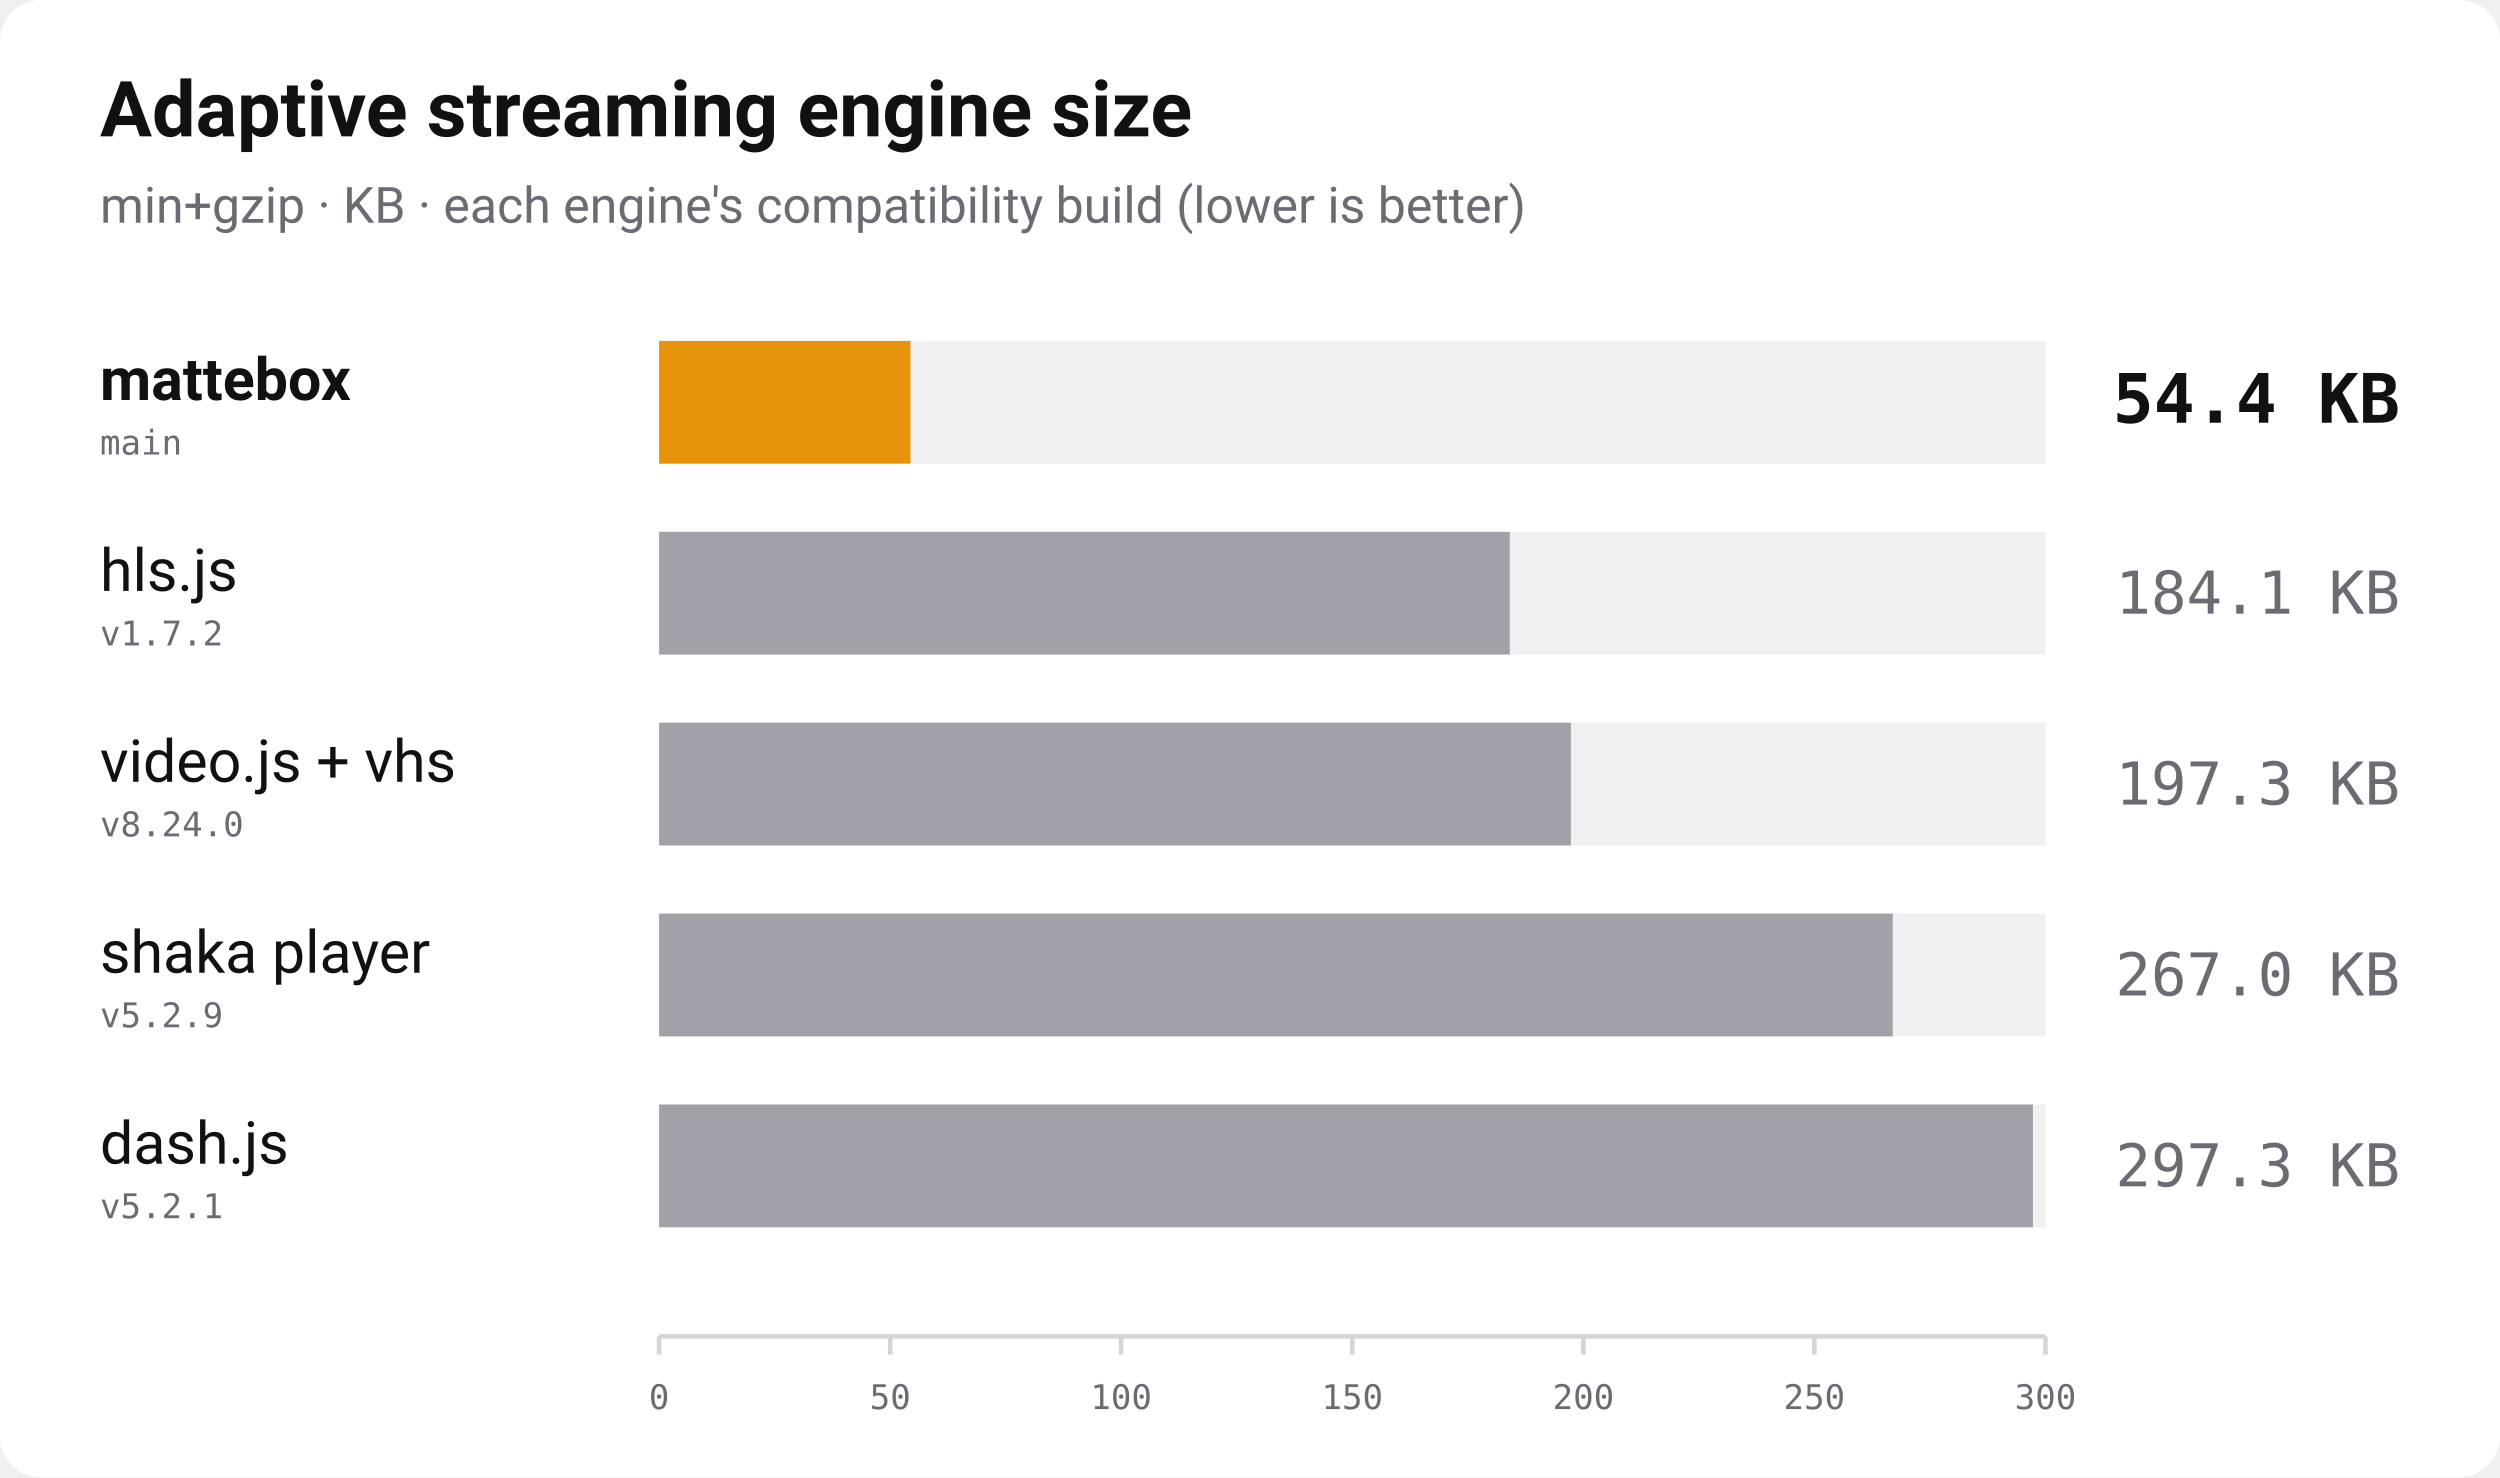
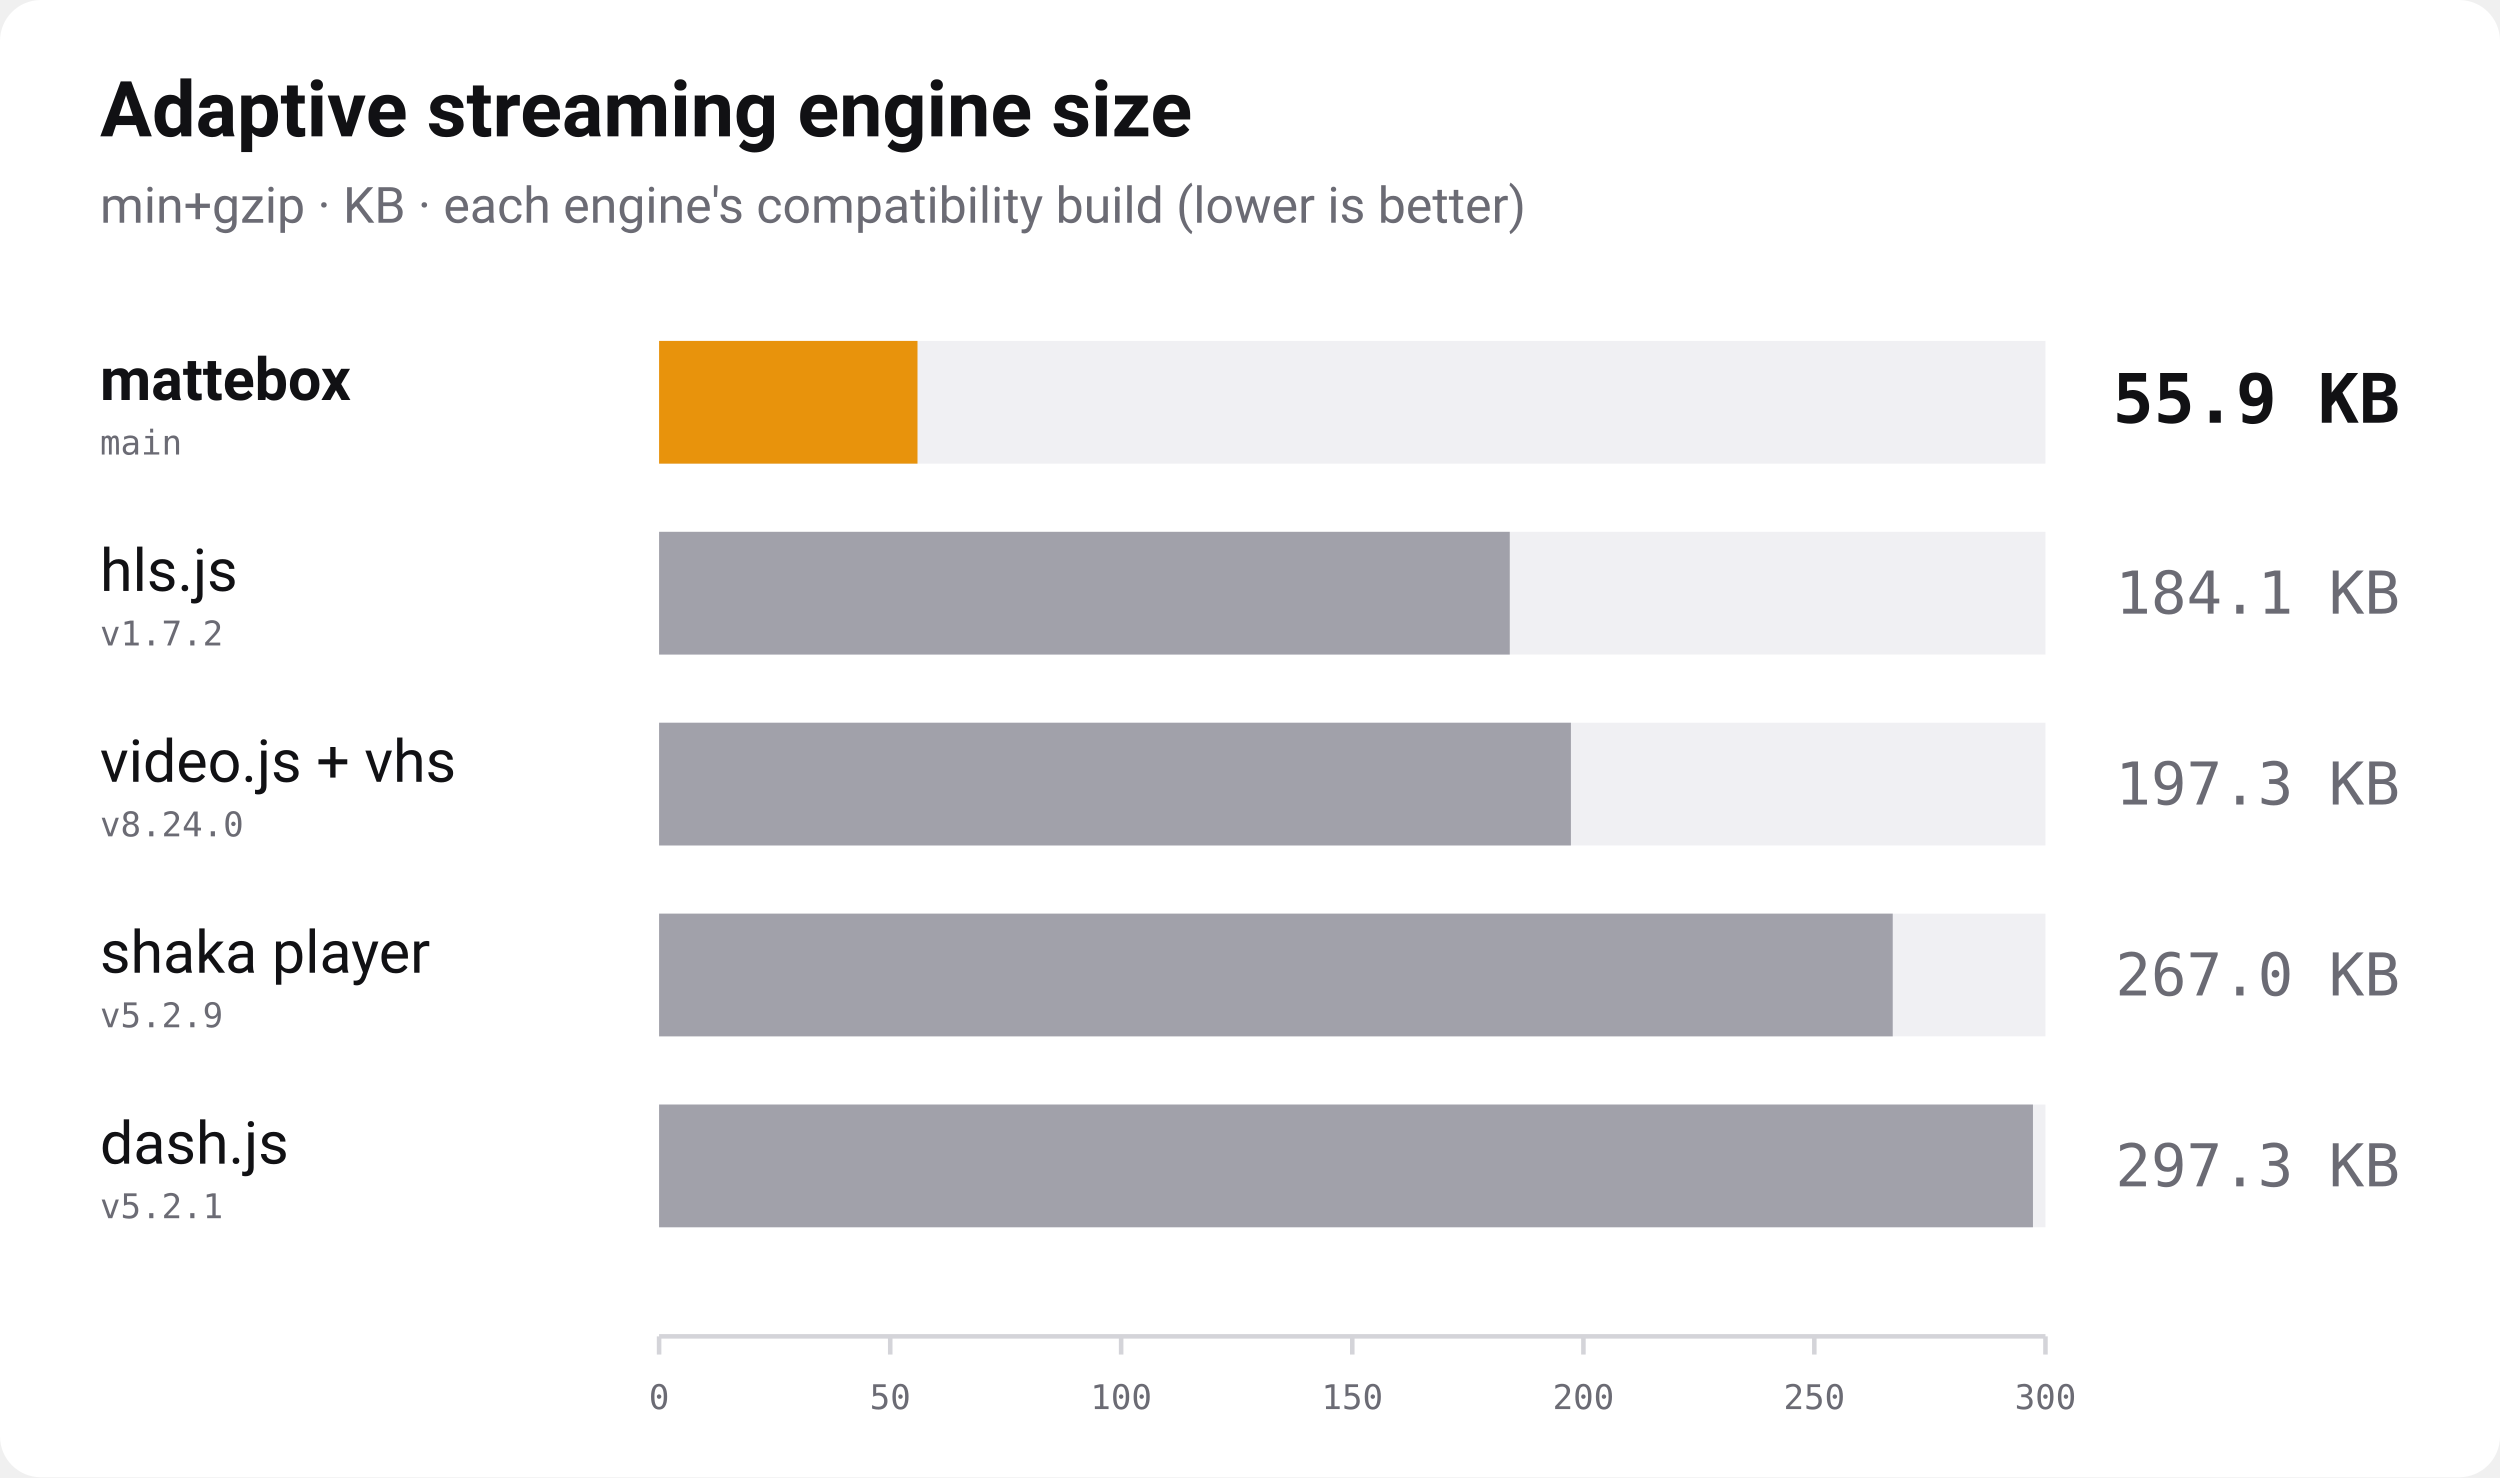
<svg xmlns="http://www.w3.org/2000/svg" width="1100" height="650" viewBox="0 0 1100 650" role="img" aria-label="Bundle size of adaptive streaming players, min+gzip, lower is better">
  <rect width="1100" height="650" rx="18" fill="#ffffff" />
  <text x="44" y="60" font-family="-apple-system, 'Segoe UI', Roboto, Helvetica, Arial, sans-serif" font-size="34" font-weight="700" fill="#111114">Adaptive streaming engine size</text>
  <text x="44" y="98" font-family="-apple-system, 'Segoe UI', Roboto, Helvetica, Arial, sans-serif" font-size="22" fill="#6b6b74">min+gzip · KB · each engine's compatibility build (lower is better)</text>
  <text x="44" y="176" font-family="-apple-system, 'Segoe UI', Roboto, Helvetica, Arial, sans-serif" font-size="26" font-weight="700" fill="#111114">mattebox</text>
  <text x="44" y="200" font-family="ui-monospace, 'SF Mono', Menlo, Consolas, monospace" font-size="15" fill="#6b6b74">main</text>
  <rect x="290" y="150" width="610" height="54" fill="#f0f0f3" />
-   <rect x="290" y="150" width="110.6" height="54" fill="#e8930c" />
-   <text x="1056" y="186" text-anchor="end" font-family="ui-monospace, 'SF Mono', Menlo, Consolas, monospace" font-size="30" font-weight="700" fill="#111114">54.4 KB</text>
+   <rect x="290" y="150" width="113.7" height="54" fill="#e8930c" />
+   <text x="1056" y="186" text-anchor="end" font-family="ui-monospace, 'SF Mono', Menlo, Consolas, monospace" font-size="30" font-weight="700" fill="#111114">55.9 KB</text>
  <text x="44" y="260" font-family="-apple-system, 'Segoe UI', Roboto, Helvetica, Arial, sans-serif" font-size="26" font-weight="400" fill="#111114">hls.js</text>
  <text x="44" y="284" font-family="ui-monospace, 'SF Mono', Menlo, Consolas, monospace" font-size="15" fill="#6b6b74">v1.7.2</text>
  <rect x="290" y="234" width="610" height="54" fill="#f0f0f3" />
  <rect x="290" y="234" width="374.3" height="54" fill="#a1a1aa" />
  <text x="1056" y="270" text-anchor="end" font-family="ui-monospace, 'SF Mono', Menlo, Consolas, monospace" font-size="26" font-weight="400" fill="#6b6b74">184.1 KB</text>
  <text x="44" y="344" font-family="-apple-system, 'Segoe UI', Roboto, Helvetica, Arial, sans-serif" font-size="26" font-weight="400" fill="#111114">video.js + vhs</text>
  <text x="44" y="368" font-family="ui-monospace, 'SF Mono', Menlo, Consolas, monospace" font-size="15" fill="#6b6b74">v8.24.0</text>
  <rect x="290" y="318" width="610" height="54" fill="#f0f0f3" />
  <rect x="290" y="318" width="401.2" height="54" fill="#a1a1aa" />
  <text x="1056" y="354" text-anchor="end" font-family="ui-monospace, 'SF Mono', Menlo, Consolas, monospace" font-size="26" font-weight="400" fill="#6b6b74">197.3 KB</text>
  <text x="44" y="428" font-family="-apple-system, 'Segoe UI', Roboto, Helvetica, Arial, sans-serif" font-size="26" font-weight="400" fill="#111114">shaka player</text>
  <text x="44" y="452" font-family="ui-monospace, 'SF Mono', Menlo, Consolas, monospace" font-size="15" fill="#6b6b74">v5.2.9</text>
  <rect x="290" y="402" width="610" height="54" fill="#f0f0f3" />
  <rect x="290" y="402" width="542.8" height="54" fill="#a1a1aa" />
  <text x="1056" y="438" text-anchor="end" font-family="ui-monospace, 'SF Mono', Menlo, Consolas, monospace" font-size="26" font-weight="400" fill="#6b6b74">267.0 KB</text>
  <text x="44" y="512" font-family="-apple-system, 'Segoe UI', Roboto, Helvetica, Arial, sans-serif" font-size="26" font-weight="400" fill="#111114">dash.js</text>
  <text x="44" y="536" font-family="ui-monospace, 'SF Mono', Menlo, Consolas, monospace" font-size="15" fill="#6b6b74">v5.2.1</text>
  <rect x="290" y="486" width="610" height="54" fill="#f0f0f3" />
  <rect x="290" y="486" width="604.5" height="54" fill="#a1a1aa" />
  <text x="1056" y="522" text-anchor="end" font-family="ui-monospace, 'SF Mono', Menlo, Consolas, monospace" font-size="26" font-weight="400" fill="#6b6b74">297.3 KB</text>
  <line x1="290" y1="588" x2="900" y2="588" stroke="#d4d4d9" stroke-width="2" />
  <line x1="290.0" y1="588" x2="290.0" y2="596" stroke="#d4d4d9" stroke-width="2" />
  <text x="290.0" y="620" text-anchor="middle" font-family="ui-monospace, 'SF Mono', Menlo, Consolas, monospace" font-size="15" fill="#6b6b74">0</text>
  <line x1="391.7" y1="588" x2="391.7" y2="596" stroke="#d4d4d9" stroke-width="2" />
  <text x="391.7" y="620" text-anchor="middle" font-family="ui-monospace, 'SF Mono', Menlo, Consolas, monospace" font-size="15" fill="#6b6b74">50</text>
  <line x1="493.3" y1="588" x2="493.3" y2="596" stroke="#d4d4d9" stroke-width="2" />
  <text x="493.3" y="620" text-anchor="middle" font-family="ui-monospace, 'SF Mono', Menlo, Consolas, monospace" font-size="15" fill="#6b6b74">100</text>
  <line x1="595.0" y1="588" x2="595.0" y2="596" stroke="#d4d4d9" stroke-width="2" />
  <text x="595.0" y="620" text-anchor="middle" font-family="ui-monospace, 'SF Mono', Menlo, Consolas, monospace" font-size="15" fill="#6b6b74">150</text>
  <line x1="696.7" y1="588" x2="696.7" y2="596" stroke="#d4d4d9" stroke-width="2" />
  <text x="696.7" y="620" text-anchor="middle" font-family="ui-monospace, 'SF Mono', Menlo, Consolas, monospace" font-size="15" fill="#6b6b74">200</text>
  <line x1="798.3" y1="588" x2="798.3" y2="596" stroke="#d4d4d9" stroke-width="2" />
  <text x="798.3" y="620" text-anchor="middle" font-family="ui-monospace, 'SF Mono', Menlo, Consolas, monospace" font-size="15" fill="#6b6b74">250</text>
  <line x1="900.0" y1="588" x2="900.0" y2="596" stroke="#d4d4d9" stroke-width="2" />
  <text x="900.0" y="620" text-anchor="middle" font-family="ui-monospace, 'SF Mono', Menlo, Consolas, monospace" font-size="15" fill="#6b6b74">300</text>
</svg>
